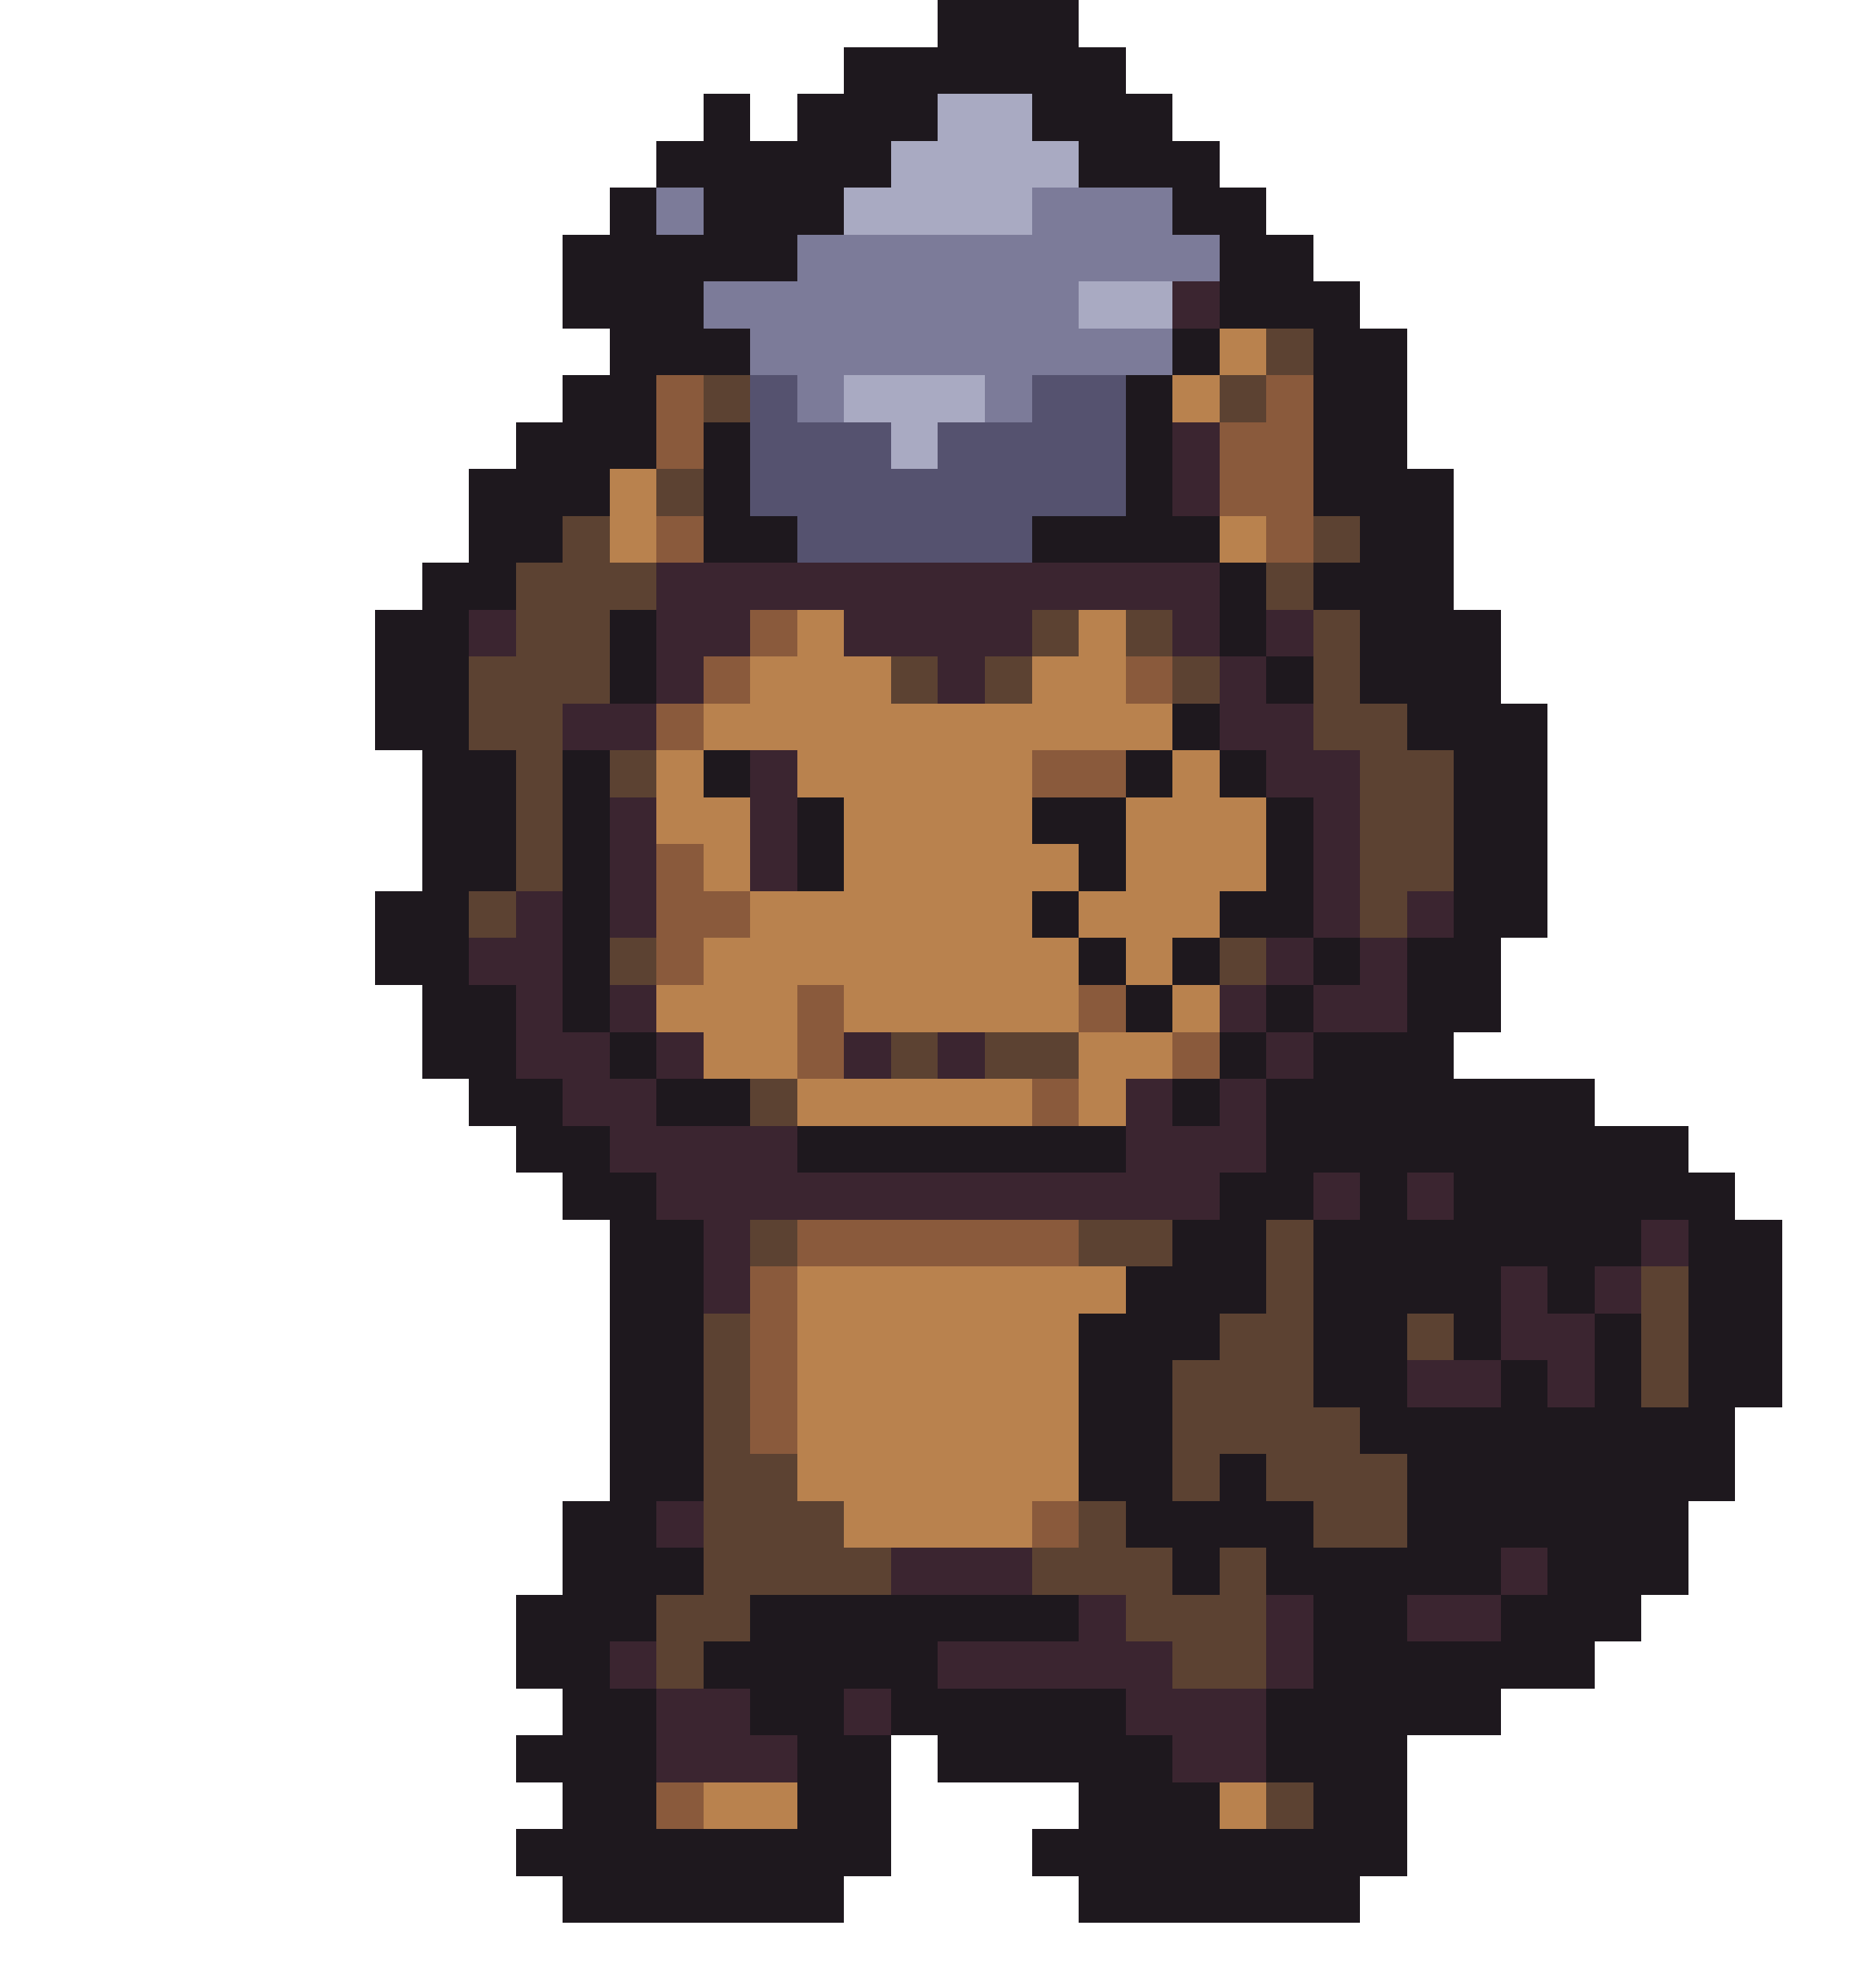
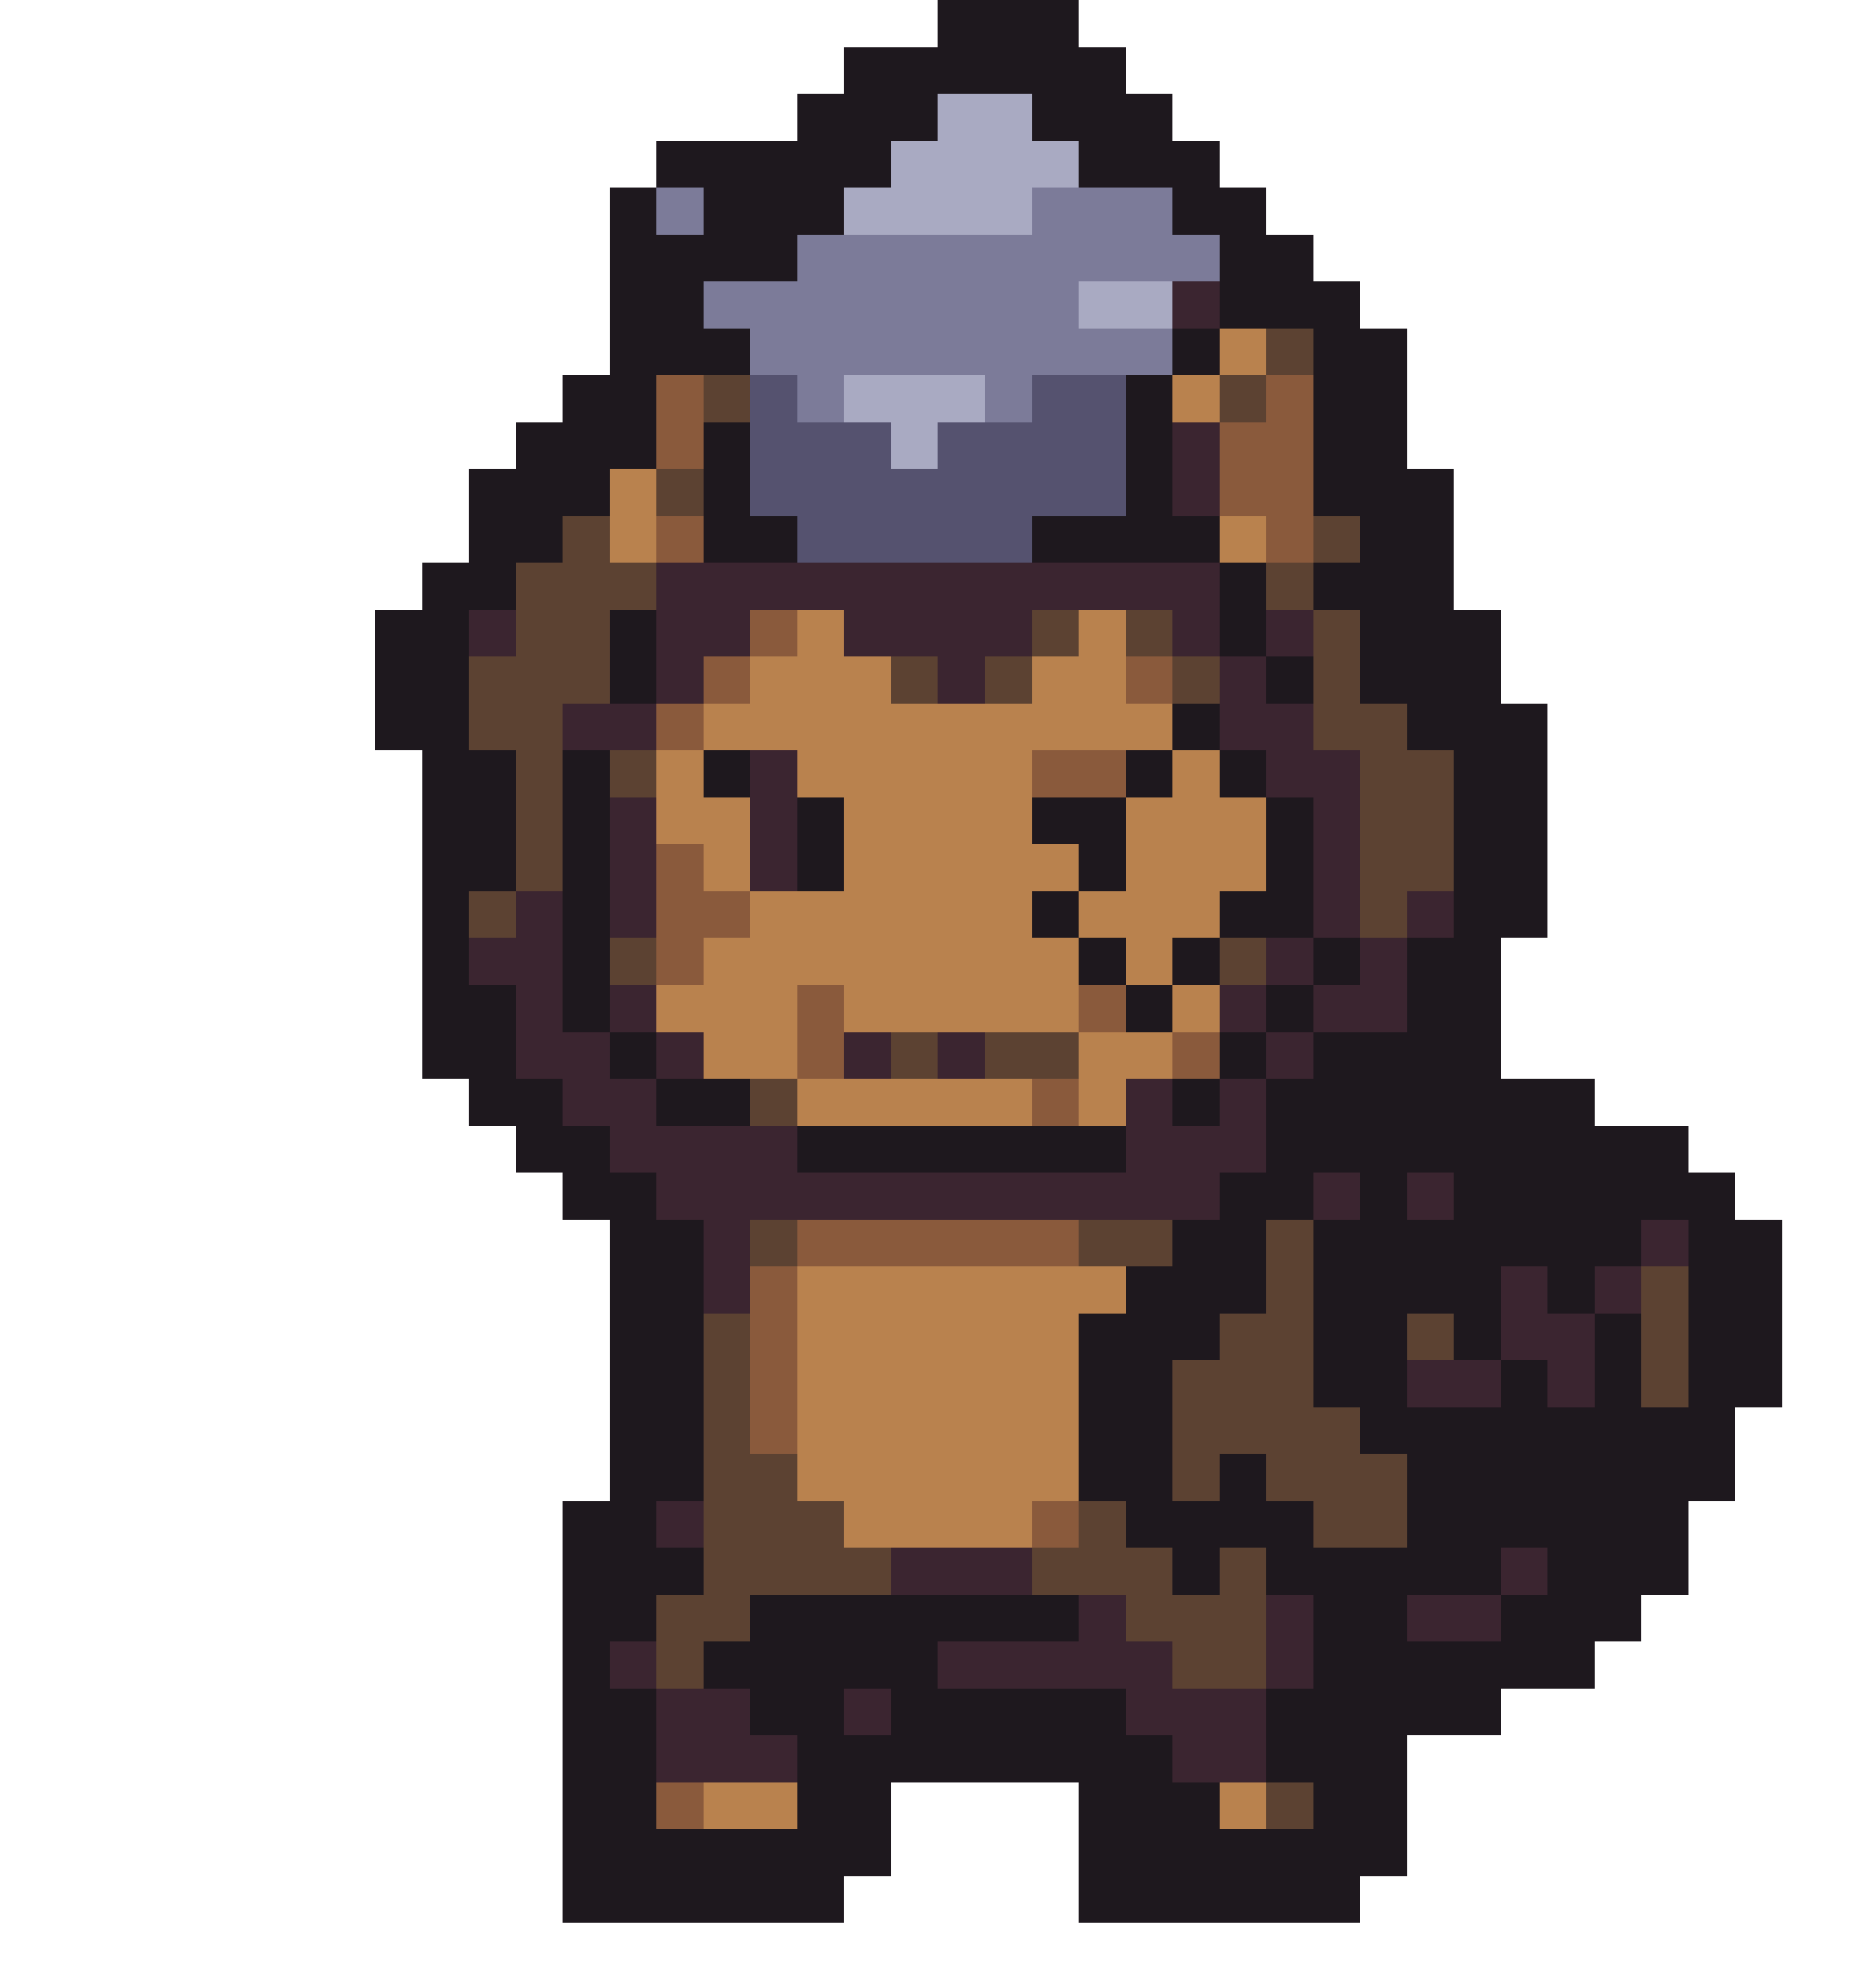
<svg xmlns="http://www.w3.org/2000/svg" width="40" height="42" viewBox="0 0 40 42" shape-rendering="crispEdges">
  <rect x="20" y="0" width="3" height="1" fill="#1e181e" />
  <rect x="18" y="1" width="6" height="1" fill="#1e181e" />
-   <rect x="15" y="2" width="1" height="1" fill="#1e181e" />
  <rect x="17" y="2" width="3" height="1" fill="#1e181e" />
  <rect x="20" y="2" width="2" height="1" fill="#a9aac2" />
  <rect x="22" y="2" width="3" height="1" fill="#1e181e" />
  <rect x="14" y="3" width="5" height="1" fill="#1e181e" />
  <rect x="19" y="3" width="4" height="1" fill="#a9aac2" />
  <rect x="23" y="3" width="3" height="1" fill="#1e181e" />
  <rect x="13" y="4" width="1" height="1" fill="#1e181e" />
  <rect x="14" y="4" width="1" height="1" fill="#7c7b99" />
  <rect x="15" y="4" width="3" height="1" fill="#1e181e" />
  <rect x="18" y="4" width="4" height="1" fill="#a9aac2" />
  <rect x="22" y="4" width="3" height="1" fill="#7c7b99" />
  <rect x="25" y="4" width="2" height="1" fill="#1e181e" />
-   <rect x="12" y="5" width="5" height="1" fill="#1e181e" />
+   <rect x="13" y="5" width="4" height="1" fill="#1e181e" />
  <rect x="17" y="5" width="9" height="1" fill="#7c7b99" />
  <rect x="26" y="5" width="2" height="1" fill="#1e181e" />
-   <rect x="12" y="6" width="3" height="1" fill="#1e181e" />
+   <rect x="13" y="6" width="2" height="1" fill="#1e181e" />
  <rect x="15" y="6" width="8" height="1" fill="#7c7b99" />
  <rect x="23" y="6" width="2" height="1" fill="#a9aac2" />
  <rect x="25" y="6" width="1" height="1" fill="#3b2530" />
  <rect x="26" y="6" width="3" height="1" fill="#1e181e" />
  <rect x="13" y="7" width="3" height="1" fill="#1e181e" />
  <rect x="16" y="7" width="9" height="1" fill="#7c7b99" />
  <rect x="25" y="7" width="1" height="1" fill="#1e181e" />
  <rect x="26" y="7" width="1" height="1" fill="#b9824e" />
  <rect x="27" y="7" width="1" height="1" fill="#5c4232" />
  <rect x="28" y="7" width="2" height="1" fill="#1e181e" />
  <rect x="12" y="8" width="2" height="1" fill="#1e181e" />
  <rect x="14" y="8" width="1" height="1" fill="#8a5a3c" />
  <rect x="15" y="8" width="1" height="1" fill="#5c4232" />
  <rect x="16" y="8" width="1" height="1" fill="#55526f" />
  <rect x="17" y="8" width="1" height="1" fill="#7c7b99" />
  <rect x="18" y="8" width="3" height="1" fill="#a9aac2" />
  <rect x="21" y="8" width="1" height="1" fill="#7c7b99" />
  <rect x="22" y="8" width="2" height="1" fill="#55526f" />
  <rect x="24" y="8" width="1" height="1" fill="#1e181e" />
  <rect x="25" y="8" width="1" height="1" fill="#b9824e" />
  <rect x="26" y="8" width="1" height="1" fill="#5c4232" />
  <rect x="27" y="8" width="1" height="1" fill="#8a5a3c" />
  <rect x="28" y="8" width="2" height="1" fill="#1e181e" />
  <rect x="11" y="9" width="3" height="1" fill="#1e181e" />
  <rect x="14" y="9" width="1" height="1" fill="#8a5a3c" />
  <rect x="15" y="9" width="1" height="1" fill="#1e181e" />
  <rect x="16" y="9" width="3" height="1" fill="#55526f" />
  <rect x="19" y="9" width="1" height="1" fill="#a9aac2" />
  <rect x="20" y="9" width="4" height="1" fill="#55526f" />
  <rect x="24" y="9" width="1" height="1" fill="#1e181e" />
  <rect x="25" y="9" width="1" height="1" fill="#3b2530" />
  <rect x="26" y="9" width="2" height="1" fill="#8a5a3c" />
  <rect x="28" y="9" width="2" height="1" fill="#1e181e" />
  <rect x="10" y="10" width="3" height="1" fill="#1e181e" />
  <rect x="13" y="10" width="1" height="1" fill="#b9824e" />
  <rect x="14" y="10" width="1" height="1" fill="#5c4232" />
  <rect x="15" y="10" width="1" height="1" fill="#1e181e" />
  <rect x="16" y="10" width="8" height="1" fill="#55526f" />
  <rect x="24" y="10" width="1" height="1" fill="#1e181e" />
  <rect x="25" y="10" width="1" height="1" fill="#3b2530" />
  <rect x="26" y="10" width="2" height="1" fill="#8a5a3c" />
  <rect x="28" y="10" width="3" height="1" fill="#1e181e" />
  <rect x="10" y="11" width="2" height="1" fill="#1e181e" />
  <rect x="12" y="11" width="1" height="1" fill="#5c4232" />
  <rect x="13" y="11" width="1" height="1" fill="#b9824e" />
  <rect x="14" y="11" width="1" height="1" fill="#8a5a3c" />
  <rect x="15" y="11" width="2" height="1" fill="#1e181e" />
  <rect x="17" y="11" width="5" height="1" fill="#55526f" />
  <rect x="22" y="11" width="4" height="1" fill="#1e181e" />
  <rect x="26" y="11" width="1" height="1" fill="#b9824e" />
  <rect x="27" y="11" width="1" height="1" fill="#8a5a3c" />
  <rect x="28" y="11" width="1" height="1" fill="#5c4232" />
  <rect x="29" y="11" width="2" height="1" fill="#1e181e" />
  <rect x="9" y="12" width="2" height="1" fill="#1e181e" />
  <rect x="11" y="12" width="3" height="1" fill="#5c4232" />
  <rect x="14" y="12" width="12" height="1" fill="#3b2530" />
  <rect x="26" y="12" width="1" height="1" fill="#1e181e" />
  <rect x="27" y="12" width="1" height="1" fill="#5c4232" />
  <rect x="28" y="12" width="3" height="1" fill="#1e181e" />
  <rect x="8" y="13" width="2" height="1" fill="#1e181e" />
  <rect x="10" y="13" width="1" height="1" fill="#3b2530" />
  <rect x="11" y="13" width="2" height="1" fill="#5c4232" />
  <rect x="13" y="13" width="1" height="1" fill="#1e181e" />
  <rect x="14" y="13" width="2" height="1" fill="#3b2530" />
  <rect x="16" y="13" width="1" height="1" fill="#8a5a3c" />
  <rect x="17" y="13" width="1" height="1" fill="#b9824e" />
  <rect x="18" y="13" width="4" height="1" fill="#3b2530" />
  <rect x="22" y="13" width="1" height="1" fill="#5c4232" />
  <rect x="23" y="13" width="1" height="1" fill="#b9824e" />
  <rect x="24" y="13" width="1" height="1" fill="#5c4232" />
  <rect x="25" y="13" width="1" height="1" fill="#3b2530" />
  <rect x="26" y="13" width="1" height="1" fill="#1e181e" />
  <rect x="27" y="13" width="1" height="1" fill="#3b2530" />
  <rect x="28" y="13" width="1" height="1" fill="#5c4232" />
  <rect x="29" y="13" width="3" height="1" fill="#1e181e" />
  <rect x="8" y="14" width="2" height="1" fill="#1e181e" />
  <rect x="10" y="14" width="3" height="1" fill="#5c4232" />
  <rect x="13" y="14" width="1" height="1" fill="#1e181e" />
  <rect x="14" y="14" width="1" height="1" fill="#3b2530" />
  <rect x="15" y="14" width="1" height="1" fill="#8a5a3c" />
  <rect x="16" y="14" width="3" height="1" fill="#b9824e" />
  <rect x="19" y="14" width="1" height="1" fill="#5c4232" />
  <rect x="20" y="14" width="1" height="1" fill="#3b2530" />
  <rect x="21" y="14" width="1" height="1" fill="#5c4232" />
  <rect x="22" y="14" width="2" height="1" fill="#b9824e" />
  <rect x="24" y="14" width="1" height="1" fill="#8a5a3c" />
  <rect x="25" y="14" width="1" height="1" fill="#5c4232" />
  <rect x="26" y="14" width="1" height="1" fill="#3b2530" />
  <rect x="27" y="14" width="1" height="1" fill="#1e181e" />
  <rect x="28" y="14" width="1" height="1" fill="#5c4232" />
  <rect x="29" y="14" width="3" height="1" fill="#1e181e" />
  <rect x="8" y="15" width="2" height="1" fill="#1e181e" />
  <rect x="10" y="15" width="2" height="1" fill="#5c4232" />
  <rect x="12" y="15" width="2" height="1" fill="#3b2530" />
  <rect x="14" y="15" width="1" height="1" fill="#8a5a3c" />
  <rect x="15" y="15" width="10" height="1" fill="#b9824e" />
  <rect x="25" y="15" width="1" height="1" fill="#1e181e" />
  <rect x="26" y="15" width="2" height="1" fill="#3b2530" />
  <rect x="28" y="15" width="2" height="1" fill="#5c4232" />
  <rect x="30" y="15" width="3" height="1" fill="#1e181e" />
  <rect x="9" y="16" width="2" height="1" fill="#1e181e" />
  <rect x="11" y="16" width="1" height="1" fill="#5c4232" />
  <rect x="12" y="16" width="1" height="1" fill="#1e181e" />
  <rect x="13" y="16" width="1" height="1" fill="#5c4232" />
  <rect x="14" y="16" width="1" height="1" fill="#b9824e" />
  <rect x="15" y="16" width="1" height="1" fill="#1e181e" />
  <rect x="16" y="16" width="1" height="1" fill="#3b2530" />
  <rect x="17" y="16" width="5" height="1" fill="#b9824e" />
  <rect x="22" y="16" width="2" height="1" fill="#8a5a3c" />
  <rect x="24" y="16" width="1" height="1" fill="#1e181e" />
  <rect x="25" y="16" width="1" height="1" fill="#b9824e" />
  <rect x="26" y="16" width="1" height="1" fill="#1e181e" />
  <rect x="27" y="16" width="2" height="1" fill="#3b2530" />
  <rect x="29" y="16" width="2" height="1" fill="#5c4232" />
  <rect x="31" y="16" width="2" height="1" fill="#1e181e" />
  <rect x="9" y="17" width="2" height="1" fill="#1e181e" />
  <rect x="11" y="17" width="1" height="1" fill="#5c4232" />
  <rect x="12" y="17" width="1" height="1" fill="#1e181e" />
  <rect x="13" y="17" width="1" height="1" fill="#3b2530" />
  <rect x="14" y="17" width="2" height="1" fill="#b9824e" />
  <rect x="16" y="17" width="1" height="1" fill="#3b2530" />
  <rect x="17" y="17" width="1" height="1" fill="#1e181e" />
  <rect x="18" y="17" width="4" height="1" fill="#b9824e" />
  <rect x="22" y="17" width="2" height="1" fill="#1e181e" />
  <rect x="24" y="17" width="3" height="1" fill="#b9824e" />
  <rect x="27" y="17" width="1" height="1" fill="#1e181e" />
  <rect x="28" y="17" width="1" height="1" fill="#3b2530" />
  <rect x="29" y="17" width="2" height="1" fill="#5c4232" />
  <rect x="31" y="17" width="2" height="1" fill="#1e181e" />
  <rect x="9" y="18" width="2" height="1" fill="#1e181e" />
  <rect x="11" y="18" width="1" height="1" fill="#5c4232" />
  <rect x="12" y="18" width="1" height="1" fill="#1e181e" />
  <rect x="13" y="18" width="1" height="1" fill="#3b2530" />
  <rect x="14" y="18" width="1" height="1" fill="#8a5a3c" />
  <rect x="15" y="18" width="1" height="1" fill="#b9824e" />
  <rect x="16" y="18" width="1" height="1" fill="#3b2530" />
  <rect x="17" y="18" width="1" height="1" fill="#1e181e" />
  <rect x="18" y="18" width="5" height="1" fill="#b9824e" />
  <rect x="23" y="18" width="1" height="1" fill="#1e181e" />
  <rect x="24" y="18" width="3" height="1" fill="#b9824e" />
  <rect x="27" y="18" width="1" height="1" fill="#1e181e" />
  <rect x="28" y="18" width="1" height="1" fill="#3b2530" />
  <rect x="29" y="18" width="2" height="1" fill="#5c4232" />
  <rect x="31" y="18" width="2" height="1" fill="#1e181e" />
-   <rect x="8" y="19" width="2" height="1" fill="#1e181e" />
+   <rect x="9" y="19" width="1" height="1" fill="#1e181e" />
  <rect x="10" y="19" width="1" height="1" fill="#5c4232" />
  <rect x="11" y="19" width="1" height="1" fill="#3b2530" />
  <rect x="12" y="19" width="1" height="1" fill="#1e181e" />
  <rect x="13" y="19" width="1" height="1" fill="#3b2530" />
  <rect x="14" y="19" width="2" height="1" fill="#8a5a3c" />
  <rect x="16" y="19" width="6" height="1" fill="#b9824e" />
  <rect x="22" y="19" width="1" height="1" fill="#1e181e" />
  <rect x="23" y="19" width="3" height="1" fill="#b9824e" />
  <rect x="26" y="19" width="2" height="1" fill="#1e181e" />
  <rect x="28" y="19" width="1" height="1" fill="#3b2530" />
  <rect x="29" y="19" width="1" height="1" fill="#5c4232" />
  <rect x="30" y="19" width="1" height="1" fill="#3b2530" />
  <rect x="31" y="19" width="2" height="1" fill="#1e181e" />
-   <rect x="8" y="20" width="2" height="1" fill="#1e181e" />
+   <rect x="9" y="20" width="1" height="1" fill="#1e181e" />
  <rect x="10" y="20" width="2" height="1" fill="#3b2530" />
  <rect x="12" y="20" width="1" height="1" fill="#1e181e" />
  <rect x="13" y="20" width="1" height="1" fill="#5c4232" />
  <rect x="14" y="20" width="1" height="1" fill="#8a5a3c" />
  <rect x="15" y="20" width="8" height="1" fill="#b9824e" />
  <rect x="23" y="20" width="1" height="1" fill="#1e181e" />
  <rect x="24" y="20" width="1" height="1" fill="#b9824e" />
  <rect x="25" y="20" width="1" height="1" fill="#1e181e" />
  <rect x="26" y="20" width="1" height="1" fill="#5c4232" />
  <rect x="27" y="20" width="1" height="1" fill="#3b2530" />
  <rect x="28" y="20" width="1" height="1" fill="#1e181e" />
  <rect x="29" y="20" width="1" height="1" fill="#3b2530" />
  <rect x="30" y="20" width="2" height="1" fill="#1e181e" />
  <rect x="9" y="21" width="2" height="1" fill="#1e181e" />
  <rect x="11" y="21" width="1" height="1" fill="#3b2530" />
  <rect x="12" y="21" width="1" height="1" fill="#1e181e" />
  <rect x="13" y="21" width="1" height="1" fill="#3b2530" />
  <rect x="14" y="21" width="3" height="1" fill="#b9824e" />
  <rect x="17" y="21" width="1" height="1" fill="#8a5a3c" />
  <rect x="18" y="21" width="5" height="1" fill="#b9824e" />
  <rect x="23" y="21" width="1" height="1" fill="#8a5a3c" />
  <rect x="24" y="21" width="1" height="1" fill="#1e181e" />
  <rect x="25" y="21" width="1" height="1" fill="#b9824e" />
  <rect x="26" y="21" width="1" height="1" fill="#3b2530" />
  <rect x="27" y="21" width="1" height="1" fill="#1e181e" />
  <rect x="28" y="21" width="2" height="1" fill="#3b2530" />
  <rect x="30" y="21" width="2" height="1" fill="#1e181e" />
  <rect x="9" y="22" width="2" height="1" fill="#1e181e" />
  <rect x="11" y="22" width="2" height="1" fill="#3b2530" />
  <rect x="13" y="22" width="1" height="1" fill="#1e181e" />
  <rect x="14" y="22" width="1" height="1" fill="#3b2530" />
  <rect x="15" y="22" width="2" height="1" fill="#b9824e" />
  <rect x="17" y="22" width="1" height="1" fill="#8a5a3c" />
  <rect x="18" y="22" width="1" height="1" fill="#3b2530" />
  <rect x="19" y="22" width="1" height="1" fill="#5c4232" />
  <rect x="20" y="22" width="1" height="1" fill="#3b2530" />
  <rect x="21" y="22" width="2" height="1" fill="#5c4232" />
  <rect x="23" y="22" width="2" height="1" fill="#b9824e" />
  <rect x="25" y="22" width="1" height="1" fill="#8a5a3c" />
  <rect x="26" y="22" width="1" height="1" fill="#1e181e" />
  <rect x="27" y="22" width="1" height="1" fill="#3b2530" />
-   <rect x="28" y="22" width="3" height="1" fill="#1e181e" />
+   <rect x="28" y="22" width="4" height="1" fill="#1e181e" />
  <rect x="10" y="23" width="2" height="1" fill="#1e181e" />
  <rect x="12" y="23" width="2" height="1" fill="#3b2530" />
  <rect x="14" y="23" width="2" height="1" fill="#1e181e" />
  <rect x="16" y="23" width="1" height="1" fill="#5c4232" />
  <rect x="17" y="23" width="5" height="1" fill="#b9824e" />
  <rect x="22" y="23" width="1" height="1" fill="#8a5a3c" />
  <rect x="23" y="23" width="1" height="1" fill="#b9824e" />
  <rect x="24" y="23" width="1" height="1" fill="#3b2530" />
  <rect x="25" y="23" width="1" height="1" fill="#1e181e" />
  <rect x="26" y="23" width="1" height="1" fill="#3b2530" />
  <rect x="27" y="23" width="7" height="1" fill="#1e181e" />
  <rect x="11" y="24" width="2" height="1" fill="#1e181e" />
  <rect x="13" y="24" width="4" height="1" fill="#3b2530" />
  <rect x="17" y="24" width="7" height="1" fill="#1e181e" />
  <rect x="24" y="24" width="3" height="1" fill="#3b2530" />
  <rect x="27" y="24" width="9" height="1" fill="#1e181e" />
  <rect x="12" y="25" width="2" height="1" fill="#1e181e" />
  <rect x="14" y="25" width="12" height="1" fill="#3b2530" />
  <rect x="26" y="25" width="2" height="1" fill="#1e181e" />
  <rect x="28" y="25" width="1" height="1" fill="#3b2530" />
  <rect x="29" y="25" width="1" height="1" fill="#1e181e" />
  <rect x="30" y="25" width="1" height="1" fill="#3b2530" />
  <rect x="31" y="25" width="6" height="1" fill="#1e181e" />
  <rect x="13" y="26" width="2" height="1" fill="#1e181e" />
  <rect x="15" y="26" width="1" height="1" fill="#3b2530" />
  <rect x="16" y="26" width="1" height="1" fill="#5c4232" />
  <rect x="17" y="26" width="6" height="1" fill="#8a5a3c" />
  <rect x="23" y="26" width="2" height="1" fill="#5c4232" />
  <rect x="25" y="26" width="2" height="1" fill="#1e181e" />
  <rect x="27" y="26" width="1" height="1" fill="#5c4232" />
  <rect x="28" y="26" width="7" height="1" fill="#1e181e" />
  <rect x="35" y="26" width="1" height="1" fill="#3b2530" />
  <rect x="36" y="26" width="2" height="1" fill="#1e181e" />
  <rect x="13" y="27" width="2" height="1" fill="#1e181e" />
  <rect x="15" y="27" width="1" height="1" fill="#3b2530" />
  <rect x="16" y="27" width="1" height="1" fill="#8a5a3c" />
  <rect x="17" y="27" width="7" height="1" fill="#b9824e" />
  <rect x="24" y="27" width="3" height="1" fill="#1e181e" />
  <rect x="27" y="27" width="1" height="1" fill="#5c4232" />
  <rect x="28" y="27" width="4" height="1" fill="#1e181e" />
  <rect x="32" y="27" width="1" height="1" fill="#3b2530" />
  <rect x="33" y="27" width="1" height="1" fill="#1e181e" />
  <rect x="34" y="27" width="1" height="1" fill="#3b2530" />
  <rect x="35" y="27" width="1" height="1" fill="#5c4232" />
  <rect x="36" y="27" width="2" height="1" fill="#1e181e" />
  <rect x="13" y="28" width="2" height="1" fill="#1e181e" />
  <rect x="15" y="28" width="1" height="1" fill="#5c4232" />
  <rect x="16" y="28" width="1" height="1" fill="#8a5a3c" />
  <rect x="17" y="28" width="6" height="1" fill="#b9824e" />
  <rect x="23" y="28" width="3" height="1" fill="#1e181e" />
  <rect x="26" y="28" width="2" height="1" fill="#5c4232" />
  <rect x="28" y="28" width="2" height="1" fill="#1e181e" />
  <rect x="30" y="28" width="1" height="1" fill="#5c4232" />
  <rect x="31" y="28" width="1" height="1" fill="#1e181e" />
  <rect x="32" y="28" width="2" height="1" fill="#3b2530" />
  <rect x="34" y="28" width="1" height="1" fill="#1e181e" />
  <rect x="35" y="28" width="1" height="1" fill="#5c4232" />
  <rect x="36" y="28" width="2" height="1" fill="#1e181e" />
  <rect x="13" y="29" width="2" height="1" fill="#1e181e" />
  <rect x="15" y="29" width="1" height="1" fill="#5c4232" />
  <rect x="16" y="29" width="1" height="1" fill="#8a5a3c" />
  <rect x="17" y="29" width="6" height="1" fill="#b9824e" />
  <rect x="23" y="29" width="2" height="1" fill="#1e181e" />
  <rect x="25" y="29" width="3" height="1" fill="#5c4232" />
  <rect x="28" y="29" width="2" height="1" fill="#1e181e" />
  <rect x="30" y="29" width="2" height="1" fill="#3b2530" />
  <rect x="32" y="29" width="1" height="1" fill="#1e181e" />
  <rect x="33" y="29" width="1" height="1" fill="#3b2530" />
  <rect x="34" y="29" width="1" height="1" fill="#1e181e" />
  <rect x="35" y="29" width="1" height="1" fill="#5c4232" />
  <rect x="36" y="29" width="2" height="1" fill="#1e181e" />
  <rect x="13" y="30" width="2" height="1" fill="#1e181e" />
  <rect x="15" y="30" width="1" height="1" fill="#5c4232" />
  <rect x="16" y="30" width="1" height="1" fill="#8a5a3c" />
  <rect x="17" y="30" width="6" height="1" fill="#b9824e" />
  <rect x="23" y="30" width="2" height="1" fill="#1e181e" />
  <rect x="25" y="30" width="4" height="1" fill="#5c4232" />
  <rect x="29" y="30" width="8" height="1" fill="#1e181e" />
  <rect x="13" y="31" width="2" height="1" fill="#1e181e" />
  <rect x="15" y="31" width="2" height="1" fill="#5c4232" />
  <rect x="17" y="31" width="6" height="1" fill="#b9824e" />
  <rect x="23" y="31" width="2" height="1" fill="#1e181e" />
  <rect x="25" y="31" width="1" height="1" fill="#5c4232" />
  <rect x="26" y="31" width="1" height="1" fill="#1e181e" />
  <rect x="27" y="31" width="3" height="1" fill="#5c4232" />
  <rect x="30" y="31" width="7" height="1" fill="#1e181e" />
  <rect x="12" y="32" width="2" height="1" fill="#1e181e" />
  <rect x="14" y="32" width="1" height="1" fill="#3b2530" />
  <rect x="15" y="32" width="3" height="1" fill="#5c4232" />
  <rect x="18" y="32" width="4" height="1" fill="#b9824e" />
  <rect x="22" y="32" width="1" height="1" fill="#8a5a3c" />
  <rect x="23" y="32" width="1" height="1" fill="#5c4232" />
  <rect x="24" y="32" width="4" height="1" fill="#1e181e" />
  <rect x="28" y="32" width="2" height="1" fill="#5c4232" />
  <rect x="30" y="32" width="6" height="1" fill="#1e181e" />
  <rect x="12" y="33" width="3" height="1" fill="#1e181e" />
  <rect x="15" y="33" width="4" height="1" fill="#5c4232" />
  <rect x="19" y="33" width="3" height="1" fill="#3b2530" />
  <rect x="22" y="33" width="3" height="1" fill="#5c4232" />
  <rect x="25" y="33" width="1" height="1" fill="#1e181e" />
  <rect x="26" y="33" width="1" height="1" fill="#5c4232" />
  <rect x="27" y="33" width="5" height="1" fill="#1e181e" />
  <rect x="32" y="33" width="1" height="1" fill="#3b2530" />
  <rect x="33" y="33" width="3" height="1" fill="#1e181e" />
-   <rect x="11" y="34" width="3" height="1" fill="#1e181e" />
+   <rect x="12" y="34" width="2" height="1" fill="#1e181e" />
  <rect x="14" y="34" width="2" height="1" fill="#5c4232" />
  <rect x="16" y="34" width="7" height="1" fill="#1e181e" />
  <rect x="23" y="34" width="1" height="1" fill="#3b2530" />
  <rect x="24" y="34" width="3" height="1" fill="#5c4232" />
  <rect x="27" y="34" width="1" height="1" fill="#3b2530" />
  <rect x="28" y="34" width="2" height="1" fill="#1e181e" />
  <rect x="30" y="34" width="2" height="1" fill="#3b2530" />
  <rect x="32" y="34" width="3" height="1" fill="#1e181e" />
-   <rect x="11" y="35" width="2" height="1" fill="#1e181e" />
+   <rect x="12" y="35" width="1" height="1" fill="#1e181e" />
  <rect x="13" y="35" width="1" height="1" fill="#3b2530" />
  <rect x="14" y="35" width="1" height="1" fill="#5c4232" />
  <rect x="15" y="35" width="5" height="1" fill="#1e181e" />
  <rect x="20" y="35" width="5" height="1" fill="#3b2530" />
  <rect x="25" y="35" width="2" height="1" fill="#5c4232" />
  <rect x="27" y="35" width="1" height="1" fill="#3b2530" />
  <rect x="28" y="35" width="6" height="1" fill="#1e181e" />
  <rect x="12" y="36" width="2" height="1" fill="#1e181e" />
  <rect x="14" y="36" width="2" height="1" fill="#3b2530" />
  <rect x="16" y="36" width="2" height="1" fill="#1e181e" />
  <rect x="18" y="36" width="1" height="1" fill="#3b2530" />
  <rect x="19" y="36" width="5" height="1" fill="#1e181e" />
  <rect x="24" y="36" width="3" height="1" fill="#3b2530" />
  <rect x="27" y="36" width="5" height="1" fill="#1e181e" />
-   <rect x="11" y="37" width="3" height="1" fill="#1e181e" />
+   <rect x="12" y="37" width="2" height="1" fill="#1e181e" />
  <rect x="14" y="37" width="3" height="1" fill="#3b2530" />
-   <rect x="17" y="37" width="2" height="1" fill="#1e181e" />
-   <rect x="20" y="37" width="5" height="1" fill="#1e181e" />
+   <rect x="17" y="37" width="8" height="1" fill="#1e181e" />
  <rect x="25" y="37" width="2" height="1" fill="#3b2530" />
  <rect x="27" y="37" width="3" height="1" fill="#1e181e" />
  <rect x="12" y="38" width="2" height="1" fill="#1e181e" />
  <rect x="14" y="38" width="1" height="1" fill="#8a5a3c" />
  <rect x="15" y="38" width="2" height="1" fill="#b9824e" />
  <rect x="17" y="38" width="2" height="1" fill="#1e181e" />
  <rect x="23" y="38" width="3" height="1" fill="#1e181e" />
  <rect x="26" y="38" width="1" height="1" fill="#b9824e" />
  <rect x="27" y="38" width="1" height="1" fill="#5c4232" />
  <rect x="28" y="38" width="2" height="1" fill="#1e181e" />
-   <rect x="11" y="39" width="8" height="1" fill="#1e181e" />
-   <rect x="22" y="39" width="8" height="1" fill="#1e181e" />
+   <rect x="12" y="39" width="7" height="1" fill="#1e181e" />
+   <rect x="23" y="39" width="7" height="1" fill="#1e181e" />
  <rect x="12" y="40" width="6" height="1" fill="#1e181e" />
  <rect x="23" y="40" width="6" height="1" fill="#1e181e" />
</svg>
